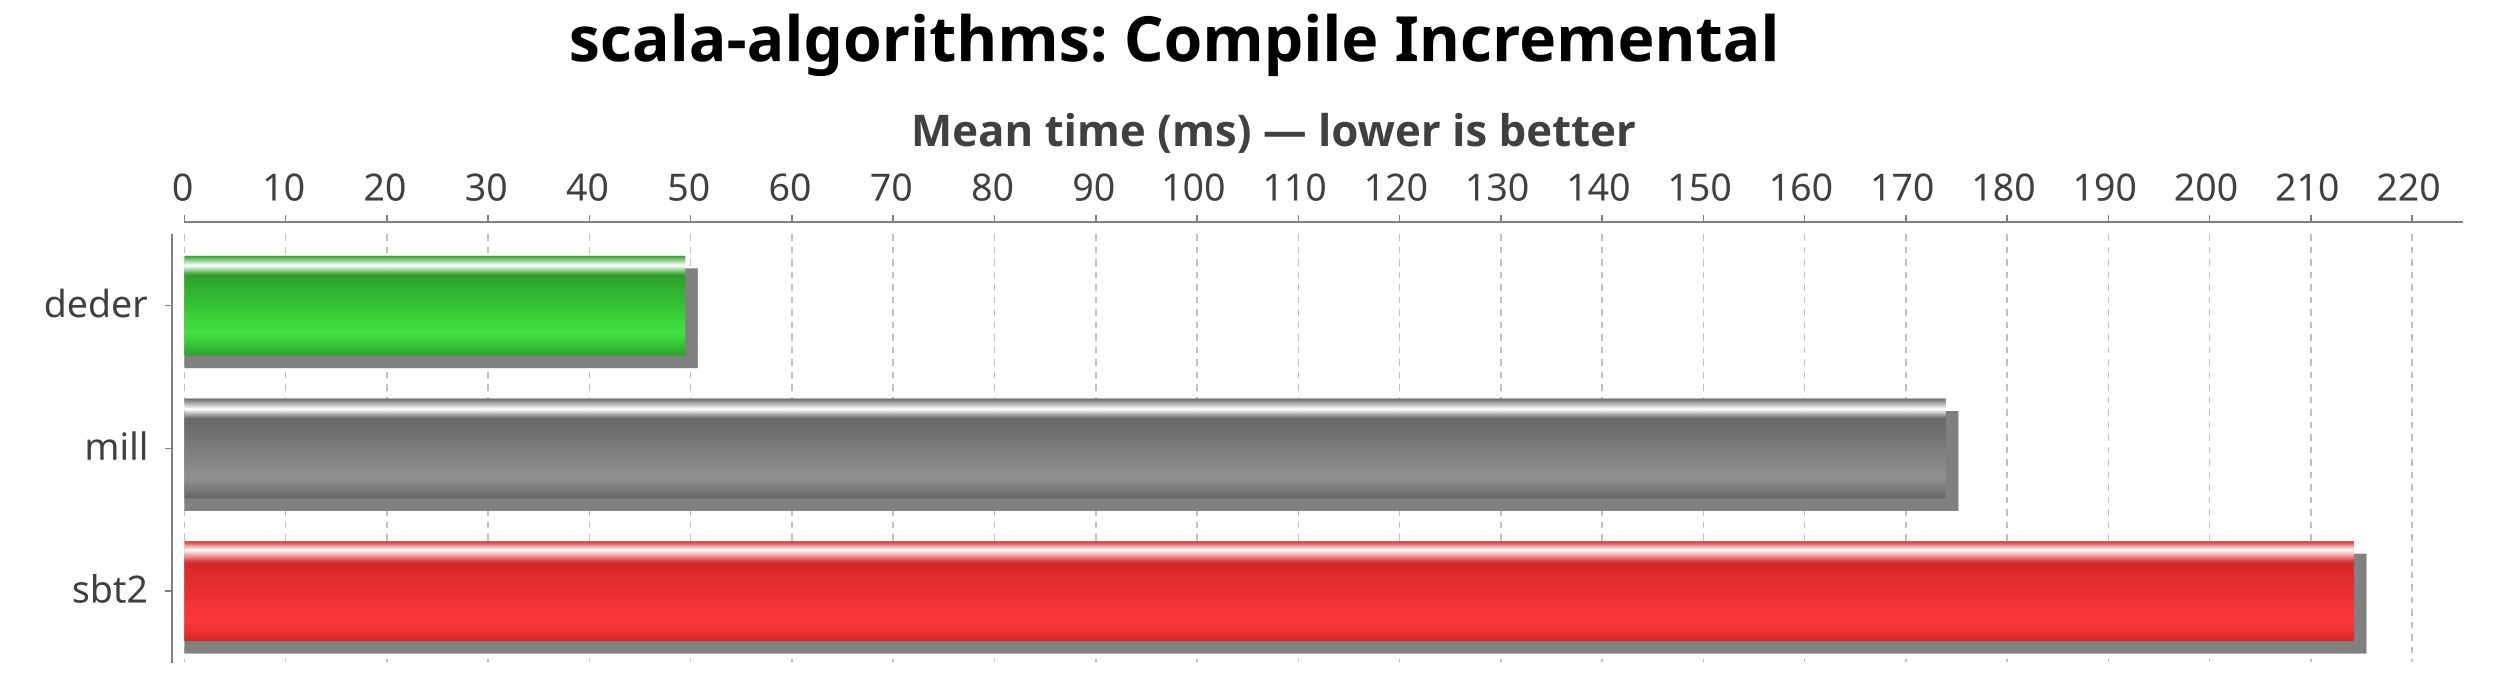
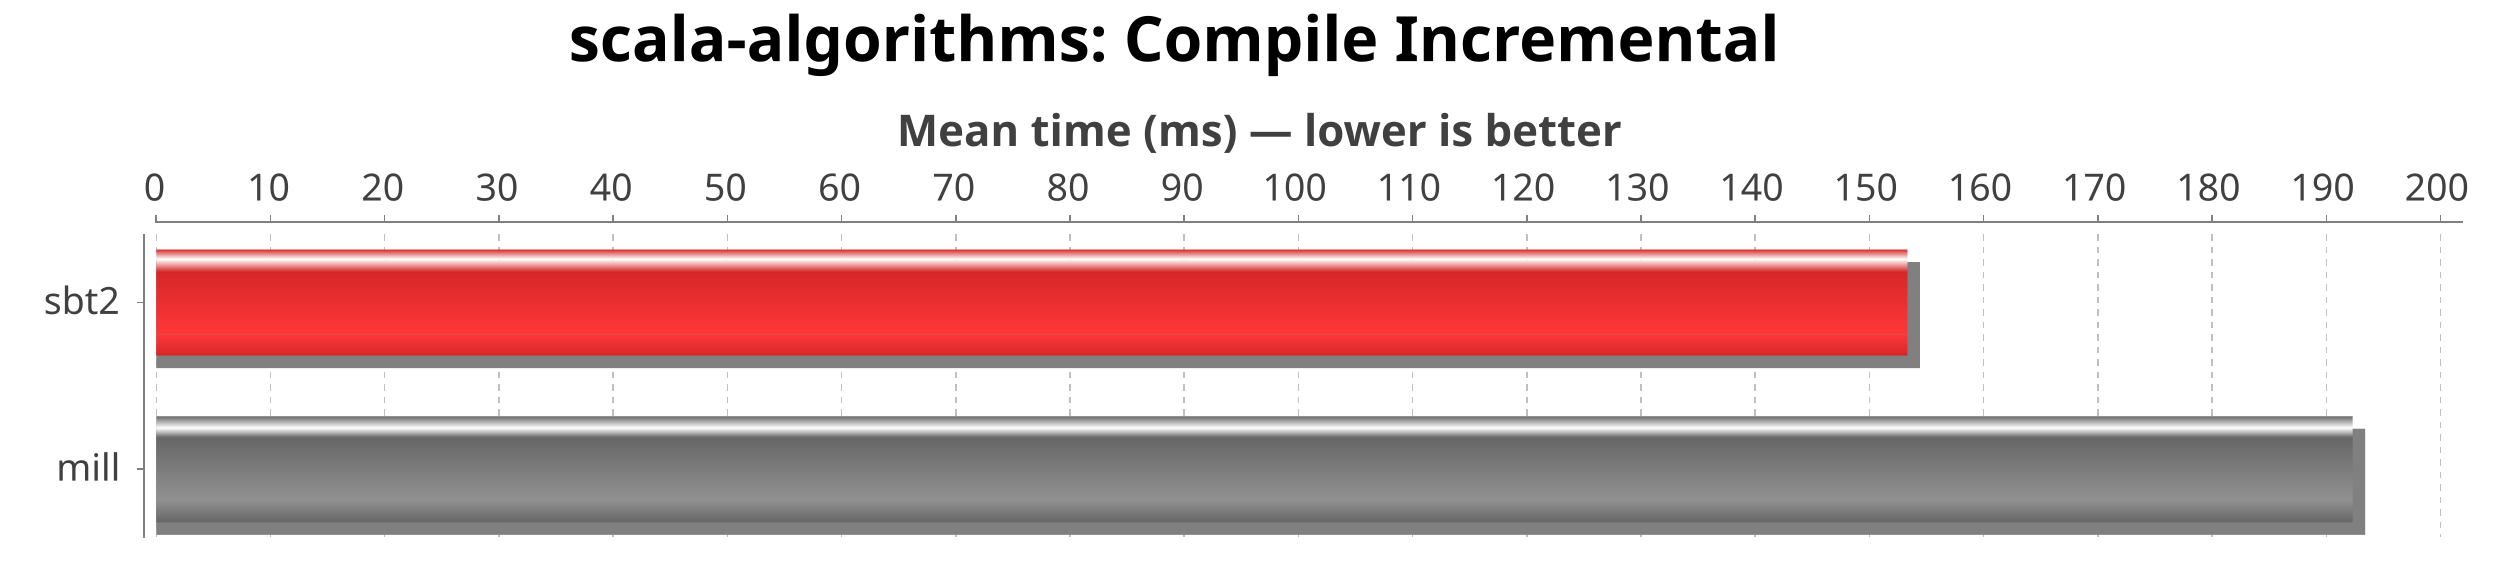
- <svg xmlns="http://www.w3.org/2000/svg" width="800" height="220" text-rendering="auto" shape-rendering="auto">
+ <svg xmlns="http://www.w3.org/2000/svg" width="800" height="180" text-rendering="auto" shape-rendering="auto">
  <defs>
-     <linearGradient id="_90924895315gp11" x1="0" y1="199" x2="0" y2="205.15" gradientUnits="userSpaceOnUse">
+     <linearGradient id="_81321837876gp7" x1="0" y1="160" x2="0" y2="167.15" gradientUnits="userSpaceOnUse">
+       <stop offset="0%" stop-color="rgb(145,145,145)" />
+       <stop offset="100%" stop-color="rgb(102,102,102)" />
+     </linearGradient>
+     <linearGradient id="_81321837876gp4" x1="0" y1="133.2" x2="0" y2="137" gradientUnits="userSpaceOnUse">
+       <stop offset="0%" stop-color="rgb(102,102,102)" />
+       <stop offset="100%" stop-color="rgb(255,255,255)" />
+     </linearGradient>
+     <linearGradient id="_81321837876gp3" x1="0" y1="107" x2="0" y2="113.8" gradientUnits="userSpaceOnUse">
      <stop offset="0%" stop-color="rgb(255,55,57)" />
      <stop offset="100%" stop-color="rgb(214,39,40)" />
    </linearGradient>
-     <linearGradient id="_90924895315gp3" x1="0" y1="107" x2="0" y2="113.82" gradientUnits="userSpaceOnUse">
-       <stop offset="0%" stop-color="rgb(62,228,62)" />
-       <stop offset="100%" stop-color="rgb(44,160,44)" />
-     </linearGradient>
-     <linearGradient id="_90924895315gp5" x1="0" y1="131" x2="0" y2="134" gradientUnits="userSpaceOnUse">
+     <linearGradient id="_81321837876gp5" x1="0" y1="137" x2="0" y2="140" gradientUnits="userSpaceOnUse">
      <stop offset="0%" stop-color="rgb(255,255,255)" />
      <stop offset="100%" stop-color="rgb(102,102,102)" />
    </linearGradient>
-     <linearGradient id="_90924895315gp7" x1="0" y1="153" x2="0" y2="159.48" gradientUnits="userSpaceOnUse">
-       <stop offset="0%" stop-color="rgb(145,145,145)" />
-       <stop offset="100%" stop-color="rgb(102,102,102)" />
+     <linearGradient id="_81321837876gp6" x1="0" y1="140" x2="0" y2="160" gradientUnits="userSpaceOnUse">
+       <stop offset="0%" stop-color="rgb(102,102,102)" />
+       <stop offset="100%" stop-color="rgb(145,145,145)" />
    </linearGradient>
-     <linearGradient id="_90924895315gp1" x1="0" y1="85" x2="0" y2="88" gradientUnits="userSpaceOnUse">
-       <stop offset="0%" stop-color="rgb(255,255,255)" />
-       <stop offset="100%" stop-color="rgb(44,160,44)" />
-     </linearGradient>
-     <linearGradient id="_90924895315gp4" x1="0" y1="127.52" x2="0" y2="131" gradientUnits="userSpaceOnUse">
-       <stop offset="0%" stop-color="rgb(102,102,102)" />
+     <linearGradient id="_81321837876gp0" x1="0" y1="79.85" x2="0" y2="83" gradientUnits="userSpaceOnUse">
+       <stop offset="0%" stop-color="rgb(214,39,40)" />
      <stop offset="100%" stop-color="rgb(255,255,255)" />
    </linearGradient>
-     <linearGradient id="_90924895315gp0" x1="0" y1="81.85" x2="0" y2="85" gradientUnits="userSpaceOnUse">
-       <stop offset="0%" stop-color="rgb(44,160,44)" />
-       <stop offset="100%" stop-color="rgb(255,255,255)" />
-     </linearGradient>
-     <linearGradient id="_90924895315gp9" x1="0" y1="176" x2="0" y2="180" gradientUnits="userSpaceOnUse">
+     <linearGradient id="_81321837876gp1" x1="0" y1="83" x2="0" y2="87" gradientUnits="userSpaceOnUse">
      <stop offset="0%" stop-color="rgb(255,255,255)" />
      <stop offset="100%" stop-color="rgb(214,39,40)" />
    </linearGradient>
-     <linearGradient id="_90924895315gp2" x1="0" y1="88" x2="0" y2="107" gradientUnits="userSpaceOnUse">
-       <stop offset="0%" stop-color="rgb(44,160,44)" />
-       <stop offset="100%" stop-color="rgb(62,228,62)" />
-     </linearGradient>
-     <linearGradient id="_90924895315gp8" x1="0" y1="173.18" x2="0" y2="176" gradientUnits="userSpaceOnUse">
-       <stop offset="0%" stop-color="rgb(214,39,40)" />
-       <stop offset="100%" stop-color="rgb(255,255,255)" />
-     </linearGradient>
-     <linearGradient id="_90924895315gp6" x1="0" y1="134" x2="0" y2="153" gradientUnits="userSpaceOnUse">
-       <stop offset="0%" stop-color="rgb(102,102,102)" />
-       <stop offset="100%" stop-color="rgb(145,145,145)" />
-     </linearGradient>
-     <linearGradient id="_90924895315gp10" x1="0" y1="180" x2="0" y2="199" gradientUnits="userSpaceOnUse">
+     <linearGradient id="_81321837876gp2" x1="0" y1="87" x2="0" y2="107" gradientUnits="userSpaceOnUse">
      <stop offset="0%" stop-color="rgb(214,39,40)" />
      <stop offset="100%" stop-color="rgb(255,55,57)" />
    </linearGradient>
-     <clipPath id="_90924895315clip-0">
-       <path d="M0,0L0,220L800,220L800,0Z" />
+     <clipPath id="_81321837876clip-0">
+       <path d="M0,0L0,180L800,180L800,0Z" />
    </clipPath>
-     <clipPath id="_90924895315clip-1">
-       <path d="M59,75L59,212L788,212L788,75Z" />
+     <clipPath id="_81321837876clip-1">
+       <path d="M50,75L50,172L788,172L788,75Z" />
    </clipPath>
  </defs>
-   <rect x="0" y="0" width="800" height="220" style="fill:rgb(255,255,255)" clip-path="url(#_90924895315clip-0)" />
+   <rect x="0" y="0" width="800" height="180" style="fill:rgb(255,255,255)" clip-path="url(#_81321837876clip-0)" />
  <g>
-     <text x="182" y="19.56" style="fill: rgb(0,0,0); fill-opacity: 1.0; font-family: sans-serif; font-size: 20px; font-weight: bold;" clip-path="url(#_90924895315clip-0)">scala-algorithms: Compile Incremental</text>
+     <text x="182" y="19.56" style="fill: rgb(0,0,0); fill-opacity: 1.0; font-family: sans-serif; font-size: 20px; font-weight: bold;" clip-path="url(#_81321837876clip-0)">scala-algorithms: Compile Incremental</text>
  </g>
-   <rect x="59" y="75" width="729" height="137" style="fill:rgb(255,255,255)" clip-path="url(#_90924895315clip-0)" />
-   <line x1="59" y1="71" x2="788" y2="71" style="stroke-width:0.5;stroke:rgb(128,128,128);stroke-opacity:1.0;stroke-linecap:square;stroke-miterlimit:10;shape-rendering:crispEdges" clip-path="url(#_90924895315clip-0)" />
+   <rect x="50" y="75" width="738" height="97" style="fill:rgb(255,255,255)" clip-path="url(#_81321837876clip-0)" />
+   <line x1="50" y1="71" x2="788" y2="71" style="stroke-width:0.5;stroke:rgb(128,128,128);stroke-opacity:1.0;stroke-linecap:square;stroke-miterlimit:10;shape-rendering:crispEdges" clip-path="url(#_81321837876clip-0)" />
  <g>
-     <text x="55" y="64.17" style="fill: rgb(64,64,64); fill-opacity: 1.0; font-family: sans-serif; font-size: 12px;" clip-path="url(#_90924895315clip-0)">0</text>
+     <text x="46" y="64.17" style="fill: rgb(64,64,64); fill-opacity: 1.0; font-family: sans-serif; font-size: 12px;" clip-path="url(#_81321837876clip-0)">0</text>
  </g>
-   <line x1="59" y1="69" x2="59" y2="71" style="stroke-width:0.5;stroke:rgb(128,128,128);stroke-opacity:1.0;stroke-linecap:square;stroke-miterlimit:10;shape-rendering:crispEdges" clip-path="url(#_90924895315clip-0)" />
+   <line x1="50" y1="69" x2="50" y2="71" style="stroke-width:0.5;stroke:rgb(128,128,128);stroke-opacity:1.0;stroke-linecap:square;stroke-miterlimit:10;shape-rendering:crispEdges" clip-path="url(#_81321837876clip-0)" />
  <g>
-     <text x="83.91" y="64.17" style="fill: rgb(64,64,64); fill-opacity: 1.0; font-family: sans-serif; font-size: 12px;" clip-path="url(#_90924895315clip-0)">10</text>
+     <text x="79.05" y="64.17" style="fill: rgb(64,64,64); fill-opacity: 1.0; font-family: sans-serif; font-size: 12px;" clip-path="url(#_81321837876clip-0)">10</text>
  </g>
-   <line x1="91.41" y1="69" x2="91.41" y2="71" style="stroke-width:0.5;stroke:rgb(128,128,128);stroke-opacity:1.0;stroke-linecap:square;stroke-miterlimit:10;shape-rendering:crispEdges" clip-path="url(#_90924895315clip-0)" />
+   <line x1="86.55" y1="69" x2="86.55" y2="71" style="stroke-width:0.5;stroke:rgb(128,128,128);stroke-opacity:1.0;stroke-linecap:square;stroke-miterlimit:10;shape-rendering:crispEdges" clip-path="url(#_81321837876clip-0)" />
  <g>
-     <text x="116.31" y="64.17" style="fill: rgb(64,64,64); fill-opacity: 1.0; font-family: sans-serif; font-size: 12px;" clip-path="url(#_90924895315clip-0)">20</text>
+     <text x="115.6" y="64.17" style="fill: rgb(64,64,64); fill-opacity: 1.0; font-family: sans-serif; font-size: 12px;" clip-path="url(#_81321837876clip-0)">20</text>
  </g>
-   <line x1="123.81" y1="69" x2="123.81" y2="71" style="stroke-width:0.5;stroke:rgb(128,128,128);stroke-opacity:1.0;stroke-linecap:square;stroke-miterlimit:10;shape-rendering:crispEdges" clip-path="url(#_90924895315clip-0)" />
+   <line x1="123.1" y1="69" x2="123.1" y2="71" style="stroke-width:0.5;stroke:rgb(128,128,128);stroke-opacity:1.0;stroke-linecap:square;stroke-miterlimit:10;shape-rendering:crispEdges" clip-path="url(#_81321837876clip-0)" />
  <g>
-     <text x="148.72" y="64.17" style="fill: rgb(64,64,64); fill-opacity: 1.0; font-family: sans-serif; font-size: 12px;" clip-path="url(#_90924895315clip-0)">30</text>
+     <text x="152.15" y="64.17" style="fill: rgb(64,64,64); fill-opacity: 1.0; font-family: sans-serif; font-size: 12px;" clip-path="url(#_81321837876clip-0)">30</text>
  </g>
-   <line x1="156.22" y1="69" x2="156.22" y2="71" style="stroke-width:0.5;stroke:rgb(128,128,128);stroke-opacity:1.0;stroke-linecap:square;stroke-miterlimit:10;shape-rendering:crispEdges" clip-path="url(#_90924895315clip-0)" />
+   <line x1="159.65" y1="69" x2="159.65" y2="71" style="stroke-width:0.5;stroke:rgb(128,128,128);stroke-opacity:1.0;stroke-linecap:square;stroke-miterlimit:10;shape-rendering:crispEdges" clip-path="url(#_81321837876clip-0)" />
  <g>
-     <text x="181.12" y="64.17" style="fill: rgb(64,64,64); fill-opacity: 1.0; font-family: sans-serif; font-size: 12px;" clip-path="url(#_90924895315clip-0)">40</text>
+     <text x="188.7" y="64.17" style="fill: rgb(64,64,64); fill-opacity: 1.0; font-family: sans-serif; font-size: 12px;" clip-path="url(#_81321837876clip-0)">40</text>
  </g>
-   <line x1="188.62" y1="69" x2="188.62" y2="71" style="stroke-width:0.5;stroke:rgb(128,128,128);stroke-opacity:1.0;stroke-linecap:square;stroke-miterlimit:10;shape-rendering:crispEdges" clip-path="url(#_90924895315clip-0)" />
+   <line x1="196.2" y1="69" x2="196.2" y2="71" style="stroke-width:0.5;stroke:rgb(128,128,128);stroke-opacity:1.0;stroke-linecap:square;stroke-miterlimit:10;shape-rendering:crispEdges" clip-path="url(#_81321837876clip-0)" />
  <g>
-     <text x="213.53" y="64.17" style="fill: rgb(64,64,64); fill-opacity: 1.0; font-family: sans-serif; font-size: 12px;" clip-path="url(#_90924895315clip-0)">50</text>
+     <text x="225.24" y="64.17" style="fill: rgb(64,64,64); fill-opacity: 1.0; font-family: sans-serif; font-size: 12px;" clip-path="url(#_81321837876clip-0)">50</text>
  </g>
-   <line x1="221.03" y1="69" x2="221.03" y2="71" style="stroke-width:0.5;stroke:rgb(128,128,128);stroke-opacity:1.0;stroke-linecap:square;stroke-miterlimit:10;shape-rendering:crispEdges" clip-path="url(#_90924895315clip-0)" />
+   <line x1="232.74" y1="69" x2="232.74" y2="71" style="stroke-width:0.5;stroke:rgb(128,128,128);stroke-opacity:1.0;stroke-linecap:square;stroke-miterlimit:10;shape-rendering:crispEdges" clip-path="url(#_81321837876clip-0)" />
  <g>
-     <text x="245.93" y="64.17" style="fill: rgb(64,64,64); fill-opacity: 1.0; font-family: sans-serif; font-size: 12px;" clip-path="url(#_90924895315clip-0)">60</text>
+     <text x="261.79" y="64.17" style="fill: rgb(64,64,64); fill-opacity: 1.0; font-family: sans-serif; font-size: 12px;" clip-path="url(#_81321837876clip-0)">60</text>
  </g>
-   <line x1="253.43" y1="69" x2="253.43" y2="71" style="stroke-width:0.5;stroke:rgb(128,128,128);stroke-opacity:1.0;stroke-linecap:square;stroke-miterlimit:10;shape-rendering:crispEdges" clip-path="url(#_90924895315clip-0)" />
+   <line x1="269.29" y1="69" x2="269.29" y2="71" style="stroke-width:0.5;stroke:rgb(128,128,128);stroke-opacity:1.0;stroke-linecap:square;stroke-miterlimit:10;shape-rendering:crispEdges" clip-path="url(#_81321837876clip-0)" />
  <g>
-     <text x="278.34" y="64.17" style="fill: rgb(64,64,64); fill-opacity: 1.0; font-family: sans-serif; font-size: 12px;" clip-path="url(#_90924895315clip-0)">70</text>
+     <text x="298.34" y="64.17" style="fill: rgb(64,64,64); fill-opacity: 1.0; font-family: sans-serif; font-size: 12px;" clip-path="url(#_81321837876clip-0)">70</text>
  </g>
-   <line x1="285.84" y1="69" x2="285.84" y2="71" style="stroke-width:0.5;stroke:rgb(128,128,128);stroke-opacity:1.0;stroke-linecap:square;stroke-miterlimit:10;shape-rendering:crispEdges" clip-path="url(#_90924895315clip-0)" />
+   <line x1="305.84" y1="69" x2="305.84" y2="71" style="stroke-width:0.5;stroke:rgb(128,128,128);stroke-opacity:1.0;stroke-linecap:square;stroke-miterlimit:10;shape-rendering:crispEdges" clip-path="url(#_81321837876clip-0)" />
  <g>
-     <text x="310.75" y="64.17" style="fill: rgb(64,64,64); fill-opacity: 1.0; font-family: sans-serif; font-size: 12px;" clip-path="url(#_90924895315clip-0)">80</text>
+     <text x="334.89" y="64.17" style="fill: rgb(64,64,64); fill-opacity: 1.0; font-family: sans-serif; font-size: 12px;" clip-path="url(#_81321837876clip-0)">80</text>
  </g>
-   <line x1="318.25" y1="69" x2="318.25" y2="71" style="stroke-width:0.5;stroke:rgb(128,128,128);stroke-opacity:1.0;stroke-linecap:square;stroke-miterlimit:10;shape-rendering:crispEdges" clip-path="url(#_90924895315clip-0)" />
+   <line x1="342.39" y1="69" x2="342.39" y2="71" style="stroke-width:0.5;stroke:rgb(128,128,128);stroke-opacity:1.0;stroke-linecap:square;stroke-miterlimit:10;shape-rendering:crispEdges" clip-path="url(#_81321837876clip-0)" />
  <g>
-     <text x="343.15" y="64.17" style="fill: rgb(64,64,64); fill-opacity: 1.0; font-family: sans-serif; font-size: 12px;" clip-path="url(#_90924895315clip-0)">90</text>
+     <text x="371.44" y="64.17" style="fill: rgb(64,64,64); fill-opacity: 1.0; font-family: sans-serif; font-size: 12px;" clip-path="url(#_81321837876clip-0)">90</text>
  </g>
-   <line x1="350.65" y1="69" x2="350.65" y2="71" style="stroke-width:0.5;stroke:rgb(128,128,128);stroke-opacity:1.0;stroke-linecap:square;stroke-miterlimit:10;shape-rendering:crispEdges" clip-path="url(#_90924895315clip-0)" />
+   <line x1="378.94" y1="69" x2="378.94" y2="71" style="stroke-width:0.5;stroke:rgb(128,128,128);stroke-opacity:1.0;stroke-linecap:square;stroke-miterlimit:10;shape-rendering:crispEdges" clip-path="url(#_81321837876clip-0)" />
  <g>
-     <text x="371.56" y="64.17" style="fill: rgb(64,64,64); fill-opacity: 1.0; font-family: sans-serif; font-size: 12px;" clip-path="url(#_90924895315clip-0)">100</text>
+     <text x="403.99" y="64.17" style="fill: rgb(64,64,64); fill-opacity: 1.0; font-family: sans-serif; font-size: 12px;" clip-path="url(#_81321837876clip-0)">100</text>
  </g>
-   <line x1="383.06" y1="69" x2="383.06" y2="71" style="stroke-width:0.5;stroke:rgb(128,128,128);stroke-opacity:1.0;stroke-linecap:square;stroke-miterlimit:10;shape-rendering:crispEdges" clip-path="url(#_90924895315clip-0)" />
+   <line x1="415.49" y1="69" x2="415.49" y2="71" style="stroke-width:0.5;stroke:rgb(128,128,128);stroke-opacity:1.0;stroke-linecap:square;stroke-miterlimit:10;shape-rendering:crispEdges" clip-path="url(#_81321837876clip-0)" />
  <g>
-     <text x="403.96" y="64.17" style="fill: rgb(64,64,64); fill-opacity: 1.0; font-family: sans-serif; font-size: 12px;" clip-path="url(#_90924895315clip-0)">110</text>
+     <text x="440.54" y="64.17" style="fill: rgb(64,64,64); fill-opacity: 1.0; font-family: sans-serif; font-size: 12px;" clip-path="url(#_81321837876clip-0)">110</text>
  </g>
-   <line x1="415.46" y1="69" x2="415.46" y2="71" style="stroke-width:0.5;stroke:rgb(128,128,128);stroke-opacity:1.0;stroke-linecap:square;stroke-miterlimit:10;shape-rendering:crispEdges" clip-path="url(#_90924895315clip-0)" />
+   <line x1="452.04" y1="69" x2="452.04" y2="71" style="stroke-width:0.5;stroke:rgb(128,128,128);stroke-opacity:1.0;stroke-linecap:square;stroke-miterlimit:10;shape-rendering:crispEdges" clip-path="url(#_81321837876clip-0)" />
  <g>
-     <text x="436.37" y="64.17" style="fill: rgb(64,64,64); fill-opacity: 1.0; font-family: sans-serif; font-size: 12px;" clip-path="url(#_90924895315clip-0)">120</text>
+     <text x="477.09" y="64.17" style="fill: rgb(64,64,64); fill-opacity: 1.0; font-family: sans-serif; font-size: 12px;" clip-path="url(#_81321837876clip-0)">120</text>
  </g>
-   <line x1="447.87" y1="69" x2="447.87" y2="71" style="stroke-width:0.5;stroke:rgb(128,128,128);stroke-opacity:1.0;stroke-linecap:square;stroke-miterlimit:10;shape-rendering:crispEdges" clip-path="url(#_90924895315clip-0)" />
+   <line x1="488.59" y1="69" x2="488.59" y2="71" style="stroke-width:0.5;stroke:rgb(128,128,128);stroke-opacity:1.0;stroke-linecap:square;stroke-miterlimit:10;shape-rendering:crispEdges" clip-path="url(#_81321837876clip-0)" />
  <g>
-     <text x="468.77" y="64.17" style="fill: rgb(64,64,64); fill-opacity: 1.0; font-family: sans-serif; font-size: 12px;" clip-path="url(#_90924895315clip-0)">130</text>
+     <text x="513.64" y="64.17" style="fill: rgb(64,64,64); fill-opacity: 1.0; font-family: sans-serif; font-size: 12px;" clip-path="url(#_81321837876clip-0)">130</text>
  </g>
-   <line x1="480.27" y1="69" x2="480.27" y2="71" style="stroke-width:0.5;stroke:rgb(128,128,128);stroke-opacity:1.0;stroke-linecap:square;stroke-miterlimit:10;shape-rendering:crispEdges" clip-path="url(#_90924895315clip-0)" />
+   <line x1="525.14" y1="69" x2="525.14" y2="71" style="stroke-width:0.5;stroke:rgb(128,128,128);stroke-opacity:1.0;stroke-linecap:square;stroke-miterlimit:10;shape-rendering:crispEdges" clip-path="url(#_81321837876clip-0)" />
  <g>
-     <text x="501.18" y="64.17" style="fill: rgb(64,64,64); fill-opacity: 1.0; font-family: sans-serif; font-size: 12px;" clip-path="url(#_90924895315clip-0)">140</text>
+     <text x="550.18" y="64.17" style="fill: rgb(64,64,64); fill-opacity: 1.0; font-family: sans-serif; font-size: 12px;" clip-path="url(#_81321837876clip-0)">140</text>
  </g>
-   <line x1="512.68" y1="69" x2="512.68" y2="71" style="stroke-width:0.5;stroke:rgb(128,128,128);stroke-opacity:1.0;stroke-linecap:square;stroke-miterlimit:10;shape-rendering:crispEdges" clip-path="url(#_90924895315clip-0)" />
+   <line x1="561.68" y1="69" x2="561.68" y2="71" style="stroke-width:0.5;stroke:rgb(128,128,128);stroke-opacity:1.0;stroke-linecap:square;stroke-miterlimit:10;shape-rendering:crispEdges" clip-path="url(#_81321837876clip-0)" />
  <g>
-     <text x="533.58" y="64.17" style="fill: rgb(64,64,64); fill-opacity: 1.0; font-family: sans-serif; font-size: 12px;" clip-path="url(#_90924895315clip-0)">150</text>
+     <text x="586.73" y="64.17" style="fill: rgb(64,64,64); fill-opacity: 1.0; font-family: sans-serif; font-size: 12px;" clip-path="url(#_81321837876clip-0)">150</text>
  </g>
-   <line x1="545.08" y1="69" x2="545.08" y2="71" style="stroke-width:0.5;stroke:rgb(128,128,128);stroke-opacity:1.0;stroke-linecap:square;stroke-miterlimit:10;shape-rendering:crispEdges" clip-path="url(#_90924895315clip-0)" />
+   <line x1="598.23" y1="69" x2="598.23" y2="71" style="stroke-width:0.5;stroke:rgb(128,128,128);stroke-opacity:1.0;stroke-linecap:square;stroke-miterlimit:10;shape-rendering:crispEdges" clip-path="url(#_81321837876clip-0)" />
  <g>
-     <text x="565.99" y="64.17" style="fill: rgb(64,64,64); fill-opacity: 1.0; font-family: sans-serif; font-size: 12px;" clip-path="url(#_90924895315clip-0)">160</text>
+     <text x="623.28" y="64.17" style="fill: rgb(64,64,64); fill-opacity: 1.0; font-family: sans-serif; font-size: 12px;" clip-path="url(#_81321837876clip-0)">160</text>
  </g>
-   <line x1="577.49" y1="69" x2="577.49" y2="71" style="stroke-width:0.5;stroke:rgb(128,128,128);stroke-opacity:1.0;stroke-linecap:square;stroke-miterlimit:10;shape-rendering:crispEdges" clip-path="url(#_90924895315clip-0)" />
+   <line x1="634.78" y1="69" x2="634.78" y2="71" style="stroke-width:0.5;stroke:rgb(128,128,128);stroke-opacity:1.0;stroke-linecap:square;stroke-miterlimit:10;shape-rendering:crispEdges" clip-path="url(#_81321837876clip-0)" />
  <g>
-     <text x="598.4" y="64.17" style="fill: rgb(64,64,64); fill-opacity: 1.0; font-family: sans-serif; font-size: 12px;" clip-path="url(#_90924895315clip-0)">170</text>
+     <text x="659.83" y="64.17" style="fill: rgb(64,64,64); fill-opacity: 1.0; font-family: sans-serif; font-size: 12px;" clip-path="url(#_81321837876clip-0)">170</text>
  </g>
-   <line x1="609.9" y1="69" x2="609.9" y2="71" style="stroke-width:0.5;stroke:rgb(128,128,128);stroke-opacity:1.0;stroke-linecap:square;stroke-miterlimit:10;shape-rendering:crispEdges" clip-path="url(#_90924895315clip-0)" />
+   <line x1="671.33" y1="69" x2="671.33" y2="71" style="stroke-width:0.5;stroke:rgb(128,128,128);stroke-opacity:1.0;stroke-linecap:square;stroke-miterlimit:10;shape-rendering:crispEdges" clip-path="url(#_81321837876clip-0)" />
  <g>
-     <text x="630.8" y="64.17" style="fill: rgb(64,64,64); fill-opacity: 1.0; font-family: sans-serif; font-size: 12px;" clip-path="url(#_90924895315clip-0)">180</text>
+     <text x="696.38" y="64.17" style="fill: rgb(64,64,64); fill-opacity: 1.0; font-family: sans-serif; font-size: 12px;" clip-path="url(#_81321837876clip-0)">180</text>
  </g>
-   <line x1="642.3" y1="69" x2="642.3" y2="71" style="stroke-width:0.5;stroke:rgb(128,128,128);stroke-opacity:1.0;stroke-linecap:square;stroke-miterlimit:10;shape-rendering:crispEdges" clip-path="url(#_90924895315clip-0)" />
+   <line x1="707.88" y1="69" x2="707.88" y2="71" style="stroke-width:0.5;stroke:rgb(128,128,128);stroke-opacity:1.0;stroke-linecap:square;stroke-miterlimit:10;shape-rendering:crispEdges" clip-path="url(#_81321837876clip-0)" />
  <g>
-     <text x="663.21" y="64.17" style="fill: rgb(64,64,64); fill-opacity: 1.0; font-family: sans-serif; font-size: 12px;" clip-path="url(#_90924895315clip-0)">190</text>
+     <text x="732.93" y="64.17" style="fill: rgb(64,64,64); fill-opacity: 1.0; font-family: sans-serif; font-size: 12px;" clip-path="url(#_81321837876clip-0)">190</text>
  </g>
-   <line x1="674.71" y1="69" x2="674.71" y2="71" style="stroke-width:0.5;stroke:rgb(128,128,128);stroke-opacity:1.0;stroke-linecap:square;stroke-miterlimit:10;shape-rendering:crispEdges" clip-path="url(#_90924895315clip-0)" />
+   <line x1="744.43" y1="69" x2="744.43" y2="71" style="stroke-width:0.5;stroke:rgb(128,128,128);stroke-opacity:1.0;stroke-linecap:square;stroke-miterlimit:10;shape-rendering:crispEdges" clip-path="url(#_81321837876clip-0)" />
  <g>
-     <text x="695.61" y="64.17" style="fill: rgb(64,64,64); fill-opacity: 1.0; font-family: sans-serif; font-size: 12px;" clip-path="url(#_90924895315clip-0)">200</text>
+     <text x="769.48" y="64.17" style="fill: rgb(64,64,64); fill-opacity: 1.0; font-family: sans-serif; font-size: 12px;" clip-path="url(#_81321837876clip-0)">200</text>
  </g>
-   <line x1="707.11" y1="69" x2="707.11" y2="71" style="stroke-width:0.5;stroke:rgb(128,128,128);stroke-opacity:1.0;stroke-linecap:square;stroke-miterlimit:10;shape-rendering:crispEdges" clip-path="url(#_90924895315clip-0)" />
+   <line x1="780.98" y1="69" x2="780.98" y2="71" style="stroke-width:0.5;stroke:rgb(128,128,128);stroke-opacity:1.0;stroke-linecap:square;stroke-miterlimit:10;shape-rendering:crispEdges" clip-path="url(#_81321837876clip-0)" />
  <g>
-     <text x="728.02" y="64.17" style="fill: rgb(64,64,64); fill-opacity: 1.0; font-family: sans-serif; font-size: 12px;" clip-path="url(#_90924895315clip-0)">210</text>
+     <text x="287" y="46.73" style="fill: rgb(64,64,64); fill-opacity: 1.0; font-family: sans-serif; font-size: 14px; font-weight: bold;" clip-path="url(#_81321837876clip-0)">Mean time (ms) — lower is better</text>
  </g>
-   <line x1="739.52" y1="69" x2="739.52" y2="71" style="stroke-width:0.5;stroke:rgb(128,128,128);stroke-opacity:1.0;stroke-linecap:square;stroke-miterlimit:10;shape-rendering:crispEdges" clip-path="url(#_90924895315clip-0)" />
+   <line x1="46" y1="75" x2="46" y2="172" style="stroke-width:0.5;stroke:rgb(128,128,128);stroke-opacity:1.0;stroke-linecap:square;stroke-miterlimit:10;shape-rendering:crispEdges" clip-path="url(#_81321837876clip-0)" />
+   <line x1="46" y1="96.82" x2="46" y2="96.82" style="stroke-width:0.5;stroke:rgb(128,128,128);stroke-opacity:1.0;stroke-linecap:square;stroke-miterlimit:10;shape-rendering:crispEdges" clip-path="url(#_81321837876clip-0)" />
+   <line x1="46" y1="96.82" x2="44" y2="96.82" style="stroke-width:0.5;stroke:rgb(128,128,128);stroke-opacity:1.0;stroke-linecap:square;stroke-miterlimit:10;shape-rendering:crispEdges" clip-path="url(#_81321837876clip-0)" />
+   <line x1="46" y1="150.17" x2="46" y2="150.17" style="stroke-width:0.5;stroke:rgb(128,128,128);stroke-opacity:1.0;stroke-linecap:square;stroke-miterlimit:10;shape-rendering:crispEdges" clip-path="url(#_81321837876clip-0)" />
+   <line x1="46" y1="150.17" x2="44" y2="150.17" style="stroke-width:0.5;stroke:rgb(128,128,128);stroke-opacity:1.0;stroke-linecap:square;stroke-miterlimit:10;shape-rendering:crispEdges" clip-path="url(#_81321837876clip-0)" />
  <g>
-     <text x="760.42" y="64.17" style="fill: rgb(64,64,64); fill-opacity: 1.0; font-family: sans-serif; font-size: 12px;" clip-path="url(#_90924895315clip-0)">220</text>
-   </g>
-   <line x1="771.92" y1="69" x2="771.92" y2="71" style="stroke-width:0.5;stroke:rgb(128,128,128);stroke-opacity:1.0;stroke-linecap:square;stroke-miterlimit:10;shape-rendering:crispEdges" clip-path="url(#_90924895315clip-0)" />
-   <g>
-     <text x="291.5" y="46.73" style="fill: rgb(64,64,64); fill-opacity: 1.0; font-family: sans-serif; font-size: 14px; font-weight: bold;" clip-path="url(#_90924895315clip-0)">Mean time (ms) — lower is better</text>
-   </g>
-   <line x1="55" y1="75" x2="55" y2="212" style="stroke-width:0.5;stroke:rgb(128,128,128);stroke-opacity:1.0;stroke-linecap:square;stroke-miterlimit:10;shape-rendering:crispEdges" clip-path="url(#_90924895315clip-0)" />
-   <line x1="55" y1="97.83" x2="55" y2="97.83" style="stroke-width:0.5;stroke:rgb(128,128,128);stroke-opacity:1.0;stroke-linecap:square;stroke-miterlimit:10;shape-rendering:crispEdges" clip-path="url(#_90924895315clip-0)" />
-   <line x1="55" y1="97.83" x2="53" y2="97.83" style="stroke-width:0.5;stroke:rgb(128,128,128);stroke-opacity:1.0;stroke-linecap:square;stroke-miterlimit:10;shape-rendering:crispEdges" clip-path="url(#_90924895315clip-0)" />
-   <line x1="55" y1="143.5" x2="55" y2="143.5" style="stroke-width:0.5;stroke:rgb(128,128,128);stroke-opacity:1.0;stroke-linecap:square;stroke-miterlimit:10;shape-rendering:crispEdges" clip-path="url(#_90924895315clip-0)" />
-   <line x1="55" y1="143.5" x2="53" y2="143.5" style="stroke-width:0.5;stroke:rgb(128,128,128);stroke-opacity:1.0;stroke-linecap:square;stroke-miterlimit:10;shape-rendering:crispEdges" clip-path="url(#_90924895315clip-0)" />
-   <line x1="55" y1="189.17" x2="55" y2="189.17" style="stroke-width:0.5;stroke:rgb(128,128,128);stroke-opacity:1.0;stroke-linecap:square;stroke-miterlimit:10;shape-rendering:crispEdges" clip-path="url(#_90924895315clip-0)" />
-   <line x1="55" y1="189.17" x2="53" y2="189.17" style="stroke-width:0.5;stroke:rgb(128,128,128);stroke-opacity:1.0;stroke-linecap:square;stroke-miterlimit:10;shape-rendering:crispEdges" clip-path="url(#_90924895315clip-0)" />
-   <g>
-     <text x="14" y="101.47" style="fill: rgb(64,64,64); fill-opacity: 1.0; font-family: sans-serif; font-size: 12px;" clip-path="url(#_90924895315clip-0)">deder</text>
+     <text x="14" y="100.46" style="fill: rgb(64,64,64); fill-opacity: 1.0; font-family: sans-serif; font-size: 12px;" clip-path="url(#_81321837876clip-0)">sbt2</text>
  </g>
  <g>
-     <text x="27" y="147.14" style="fill: rgb(64,64,64); fill-opacity: 1.0; font-family: sans-serif; font-size: 12px;" clip-path="url(#_90924895315clip-0)">mill</text>
+     <text x="18" y="153.81" style="fill: rgb(64,64,64); fill-opacity: 1.0; font-family: sans-serif; font-size: 12px;" clip-path="url(#_81321837876clip-0)">mill</text>
  </g>
-   <g>
-     <text x="23" y="192.81" style="fill: rgb(64,64,64); fill-opacity: 1.0; font-family: sans-serif; font-size: 12px;" clip-path="url(#_90924895315clip-0)">sbt2</text>
-   </g>
-   <line x1="59" y1="75" x2="59" y2="212" style="stroke-width:0.5;stroke:rgb(192,192,192);stroke-opacity:1.0;stroke-linejoin:bevel;stroke-miterlimit:0;stroke-dasharray:2.0,2.0;shape-rendering:crispEdges" clip-path="url(#_90924895315clip-1)" />
-   <line x1="91.41" y1="75" x2="91.41" y2="212" style="stroke-width:0.5;stroke:rgb(192,192,192);stroke-opacity:1.0;stroke-linejoin:bevel;stroke-miterlimit:0;stroke-dasharray:2.0,2.0;shape-rendering:crispEdges" clip-path="url(#_90924895315clip-1)" />
-   <line x1="123.81" y1="75" x2="123.81" y2="212" style="stroke-width:0.5;stroke:rgb(192,192,192);stroke-opacity:1.0;stroke-linejoin:bevel;stroke-miterlimit:0;stroke-dasharray:2.0,2.0;shape-rendering:crispEdges" clip-path="url(#_90924895315clip-1)" />
-   <line x1="156.22" y1="75" x2="156.22" y2="212" style="stroke-width:0.5;stroke:rgb(192,192,192);stroke-opacity:1.0;stroke-linejoin:bevel;stroke-miterlimit:0;stroke-dasharray:2.0,2.0;shape-rendering:crispEdges" clip-path="url(#_90924895315clip-1)" />
-   <line x1="188.62" y1="75" x2="188.62" y2="212" style="stroke-width:0.5;stroke:rgb(192,192,192);stroke-opacity:1.0;stroke-linejoin:bevel;stroke-miterlimit:0;stroke-dasharray:2.0,2.0;shape-rendering:crispEdges" clip-path="url(#_90924895315clip-1)" />
-   <line x1="221.03" y1="75" x2="221.03" y2="212" style="stroke-width:0.5;stroke:rgb(192,192,192);stroke-opacity:1.0;stroke-linejoin:bevel;stroke-miterlimit:0;stroke-dasharray:2.0,2.0;shape-rendering:crispEdges" clip-path="url(#_90924895315clip-1)" />
-   <line x1="253.43" y1="75" x2="253.43" y2="212" style="stroke-width:0.5;stroke:rgb(192,192,192);stroke-opacity:1.0;stroke-linejoin:bevel;stroke-miterlimit:0;stroke-dasharray:2.0,2.0;shape-rendering:crispEdges" clip-path="url(#_90924895315clip-1)" />
-   <line x1="285.84" y1="75" x2="285.84" y2="212" style="stroke-width:0.5;stroke:rgb(192,192,192);stroke-opacity:1.0;stroke-linejoin:bevel;stroke-miterlimit:0;stroke-dasharray:2.0,2.0;shape-rendering:crispEdges" clip-path="url(#_90924895315clip-1)" />
-   <line x1="318.25" y1="75" x2="318.25" y2="212" style="stroke-width:0.5;stroke:rgb(192,192,192);stroke-opacity:1.0;stroke-linejoin:bevel;stroke-miterlimit:0;stroke-dasharray:2.0,2.0;shape-rendering:crispEdges" clip-path="url(#_90924895315clip-1)" />
-   <line x1="350.65" y1="75" x2="350.65" y2="212" style="stroke-width:0.5;stroke:rgb(192,192,192);stroke-opacity:1.0;stroke-linejoin:bevel;stroke-miterlimit:0;stroke-dasharray:2.0,2.0;shape-rendering:crispEdges" clip-path="url(#_90924895315clip-1)" />
-   <line x1="383.06" y1="75" x2="383.06" y2="212" style="stroke-width:0.5;stroke:rgb(192,192,192);stroke-opacity:1.0;stroke-linejoin:bevel;stroke-miterlimit:0;stroke-dasharray:2.0,2.0;shape-rendering:crispEdges" clip-path="url(#_90924895315clip-1)" />
-   <line x1="415.46" y1="75" x2="415.46" y2="212" style="stroke-width:0.5;stroke:rgb(192,192,192);stroke-opacity:1.0;stroke-linejoin:bevel;stroke-miterlimit:0;stroke-dasharray:2.0,2.0;shape-rendering:crispEdges" clip-path="url(#_90924895315clip-1)" />
-   <line x1="447.87" y1="75" x2="447.87" y2="212" style="stroke-width:0.5;stroke:rgb(192,192,192);stroke-opacity:1.0;stroke-linejoin:bevel;stroke-miterlimit:0;stroke-dasharray:2.0,2.0;shape-rendering:crispEdges" clip-path="url(#_90924895315clip-1)" />
-   <line x1="480.27" y1="75" x2="480.27" y2="212" style="stroke-width:0.5;stroke:rgb(192,192,192);stroke-opacity:1.0;stroke-linejoin:bevel;stroke-miterlimit:0;stroke-dasharray:2.0,2.0;shape-rendering:crispEdges" clip-path="url(#_90924895315clip-1)" />
-   <line x1="512.68" y1="75" x2="512.68" y2="212" style="stroke-width:0.5;stroke:rgb(192,192,192);stroke-opacity:1.0;stroke-linejoin:bevel;stroke-miterlimit:0;stroke-dasharray:2.0,2.0;shape-rendering:crispEdges" clip-path="url(#_90924895315clip-1)" />
-   <line x1="545.08" y1="75" x2="545.08" y2="212" style="stroke-width:0.5;stroke:rgb(192,192,192);stroke-opacity:1.0;stroke-linejoin:bevel;stroke-miterlimit:0;stroke-dasharray:2.0,2.0;shape-rendering:crispEdges" clip-path="url(#_90924895315clip-1)" />
-   <line x1="577.49" y1="75" x2="577.49" y2="212" style="stroke-width:0.5;stroke:rgb(192,192,192);stroke-opacity:1.0;stroke-linejoin:bevel;stroke-miterlimit:0;stroke-dasharray:2.0,2.0;shape-rendering:crispEdges" clip-path="url(#_90924895315clip-1)" />
-   <line x1="609.9" y1="75" x2="609.9" y2="212" style="stroke-width:0.5;stroke:rgb(192,192,192);stroke-opacity:1.0;stroke-linejoin:bevel;stroke-miterlimit:0;stroke-dasharray:2.0,2.0;shape-rendering:crispEdges" clip-path="url(#_90924895315clip-1)" />
-   <line x1="642.3" y1="75" x2="642.3" y2="212" style="stroke-width:0.5;stroke:rgb(192,192,192);stroke-opacity:1.0;stroke-linejoin:bevel;stroke-miterlimit:0;stroke-dasharray:2.0,2.0;shape-rendering:crispEdges" clip-path="url(#_90924895315clip-1)" />
-   <line x1="674.71" y1="75" x2="674.71" y2="212" style="stroke-width:0.5;stroke:rgb(192,192,192);stroke-opacity:1.0;stroke-linejoin:bevel;stroke-miterlimit:0;stroke-dasharray:2.0,2.0;shape-rendering:crispEdges" clip-path="url(#_90924895315clip-1)" />
-   <line x1="707.11" y1="75" x2="707.11" y2="212" style="stroke-width:0.5;stroke:rgb(192,192,192);stroke-opacity:1.0;stroke-linejoin:bevel;stroke-miterlimit:0;stroke-dasharray:2.0,2.0;shape-rendering:crispEdges" clip-path="url(#_90924895315clip-1)" />
-   <line x1="739.52" y1="75" x2="739.52" y2="212" style="stroke-width:0.5;stroke:rgb(192,192,192);stroke-opacity:1.0;stroke-linejoin:bevel;stroke-miterlimit:0;stroke-dasharray:2.0,2.0;shape-rendering:crispEdges" clip-path="url(#_90924895315clip-1)" />
-   <line x1="771.92" y1="75" x2="771.92" y2="212" style="stroke-width:0.5;stroke:rgb(192,192,192);stroke-opacity:1.0;stroke-linejoin:bevel;stroke-miterlimit:0;stroke-dasharray:2.0,2.0;shape-rendering:crispEdges" clip-path="url(#_90924895315clip-1)" />
-   <rect x="59" y="85.85" width="164.3" height="31.97" style="fill:rgb(128,128,128)" clip-path="url(#_90924895315clip-1)" />
-   <rect x="59" y="81.85" width="160.3" height="3.15" style="fill:url(#_90924895315gp0)" clip-path="url(#_90924895315clip-1)" />
-   <rect x="59" y="85" width="160.3" height="3" style="fill:url(#_90924895315gp1)" clip-path="url(#_90924895315clip-1)" />
-   <rect x="59" y="88" width="160.3" height="19" style="fill:url(#_90924895315gp2)" clip-path="url(#_90924895315clip-1)" />
-   <rect x="59" y="107" width="160.3" height="6.82" style="fill:url(#_90924895315gp3)" clip-path="url(#_90924895315clip-1)" />
-   <rect x="59" y="131.52" width="567.71" height="31.97" style="fill:rgb(128,128,128)" clip-path="url(#_90924895315clip-1)" />
-   <rect x="59" y="127.52" width="563.71" height="3.48" style="fill:url(#_90924895315gp4)" clip-path="url(#_90924895315clip-1)" />
-   <rect x="59" y="131" width="563.71" height="3" style="fill:url(#_90924895315gp5)" clip-path="url(#_90924895315clip-1)" />
-   <rect x="59" y="134" width="563.71" height="19" style="fill:url(#_90924895315gp6)" clip-path="url(#_90924895315clip-1)" />
-   <rect x="59" y="153" width="563.71" height="6.48" style="fill:url(#_90924895315gp7)" clip-path="url(#_90924895315clip-1)" />
-   <rect x="59" y="177.18" width="698.29" height="31.97" style="fill:rgb(128,128,128)" clip-path="url(#_90924895315clip-1)" />
-   <rect x="59" y="173.18" width="694.29" height="2.82" style="fill:url(#_90924895315gp8)" clip-path="url(#_90924895315clip-1)" />
-   <rect x="59" y="176" width="694.29" height="4" style="fill:url(#_90924895315gp9)" clip-path="url(#_90924895315clip-1)" />
-   <rect x="59" y="180" width="694.29" height="19" style="fill:url(#_90924895315gp10)" clip-path="url(#_90924895315clip-1)" />
-   <rect x="59" y="199" width="694.29" height="6.15" style="fill:url(#_90924895315gp11)" clip-path="url(#_90924895315clip-1)" />
+   <line x1="50" y1="75" x2="50" y2="172" style="stroke-width:0.5;stroke:rgb(192,192,192);stroke-opacity:1.0;stroke-linejoin:bevel;stroke-miterlimit:0;stroke-dasharray:2.0,2.0;shape-rendering:crispEdges" clip-path="url(#_81321837876clip-1)" />
+   <line x1="86.55" y1="75" x2="86.55" y2="172" style="stroke-width:0.5;stroke:rgb(192,192,192);stroke-opacity:1.0;stroke-linejoin:bevel;stroke-miterlimit:0;stroke-dasharray:2.0,2.0;shape-rendering:crispEdges" clip-path="url(#_81321837876clip-1)" />
+   <line x1="123.1" y1="75" x2="123.1" y2="172" style="stroke-width:0.5;stroke:rgb(192,192,192);stroke-opacity:1.0;stroke-linejoin:bevel;stroke-miterlimit:0;stroke-dasharray:2.0,2.0;shape-rendering:crispEdges" clip-path="url(#_81321837876clip-1)" />
+   <line x1="159.65" y1="75" x2="159.65" y2="172" style="stroke-width:0.5;stroke:rgb(192,192,192);stroke-opacity:1.0;stroke-linejoin:bevel;stroke-miterlimit:0;stroke-dasharray:2.0,2.0;shape-rendering:crispEdges" clip-path="url(#_81321837876clip-1)" />
+   <line x1="196.2" y1="75" x2="196.2" y2="172" style="stroke-width:0.5;stroke:rgb(192,192,192);stroke-opacity:1.0;stroke-linejoin:bevel;stroke-miterlimit:0;stroke-dasharray:2.0,2.0;shape-rendering:crispEdges" clip-path="url(#_81321837876clip-1)" />
+   <line x1="232.74" y1="75" x2="232.74" y2="172" style="stroke-width:0.5;stroke:rgb(192,192,192);stroke-opacity:1.0;stroke-linejoin:bevel;stroke-miterlimit:0;stroke-dasharray:2.0,2.0;shape-rendering:crispEdges" clip-path="url(#_81321837876clip-1)" />
+   <line x1="269.29" y1="75" x2="269.29" y2="172" style="stroke-width:0.5;stroke:rgb(192,192,192);stroke-opacity:1.0;stroke-linejoin:bevel;stroke-miterlimit:0;stroke-dasharray:2.0,2.0;shape-rendering:crispEdges" clip-path="url(#_81321837876clip-1)" />
+   <line x1="305.84" y1="75" x2="305.84" y2="172" style="stroke-width:0.5;stroke:rgb(192,192,192);stroke-opacity:1.0;stroke-linejoin:bevel;stroke-miterlimit:0;stroke-dasharray:2.0,2.0;shape-rendering:crispEdges" clip-path="url(#_81321837876clip-1)" />
+   <line x1="342.39" y1="75" x2="342.39" y2="172" style="stroke-width:0.5;stroke:rgb(192,192,192);stroke-opacity:1.0;stroke-linejoin:bevel;stroke-miterlimit:0;stroke-dasharray:2.0,2.0;shape-rendering:crispEdges" clip-path="url(#_81321837876clip-1)" />
+   <line x1="378.94" y1="75" x2="378.94" y2="172" style="stroke-width:0.5;stroke:rgb(192,192,192);stroke-opacity:1.0;stroke-linejoin:bevel;stroke-miterlimit:0;stroke-dasharray:2.0,2.0;shape-rendering:crispEdges" clip-path="url(#_81321837876clip-1)" />
+   <line x1="415.49" y1="75" x2="415.49" y2="172" style="stroke-width:0.5;stroke:rgb(192,192,192);stroke-opacity:1.0;stroke-linejoin:bevel;stroke-miterlimit:0;stroke-dasharray:2.0,2.0;shape-rendering:crispEdges" clip-path="url(#_81321837876clip-1)" />
+   <line x1="452.04" y1="75" x2="452.04" y2="172" style="stroke-width:0.5;stroke:rgb(192,192,192);stroke-opacity:1.0;stroke-linejoin:bevel;stroke-miterlimit:0;stroke-dasharray:2.0,2.0;shape-rendering:crispEdges" clip-path="url(#_81321837876clip-1)" />
+   <line x1="488.59" y1="75" x2="488.59" y2="172" style="stroke-width:0.5;stroke:rgb(192,192,192);stroke-opacity:1.0;stroke-linejoin:bevel;stroke-miterlimit:0;stroke-dasharray:2.0,2.0;shape-rendering:crispEdges" clip-path="url(#_81321837876clip-1)" />
+   <line x1="525.14" y1="75" x2="525.14" y2="172" style="stroke-width:0.5;stroke:rgb(192,192,192);stroke-opacity:1.0;stroke-linejoin:bevel;stroke-miterlimit:0;stroke-dasharray:2.0,2.0;shape-rendering:crispEdges" clip-path="url(#_81321837876clip-1)" />
+   <line x1="561.68" y1="75" x2="561.68" y2="172" style="stroke-width:0.5;stroke:rgb(192,192,192);stroke-opacity:1.0;stroke-linejoin:bevel;stroke-miterlimit:0;stroke-dasharray:2.0,2.0;shape-rendering:crispEdges" clip-path="url(#_81321837876clip-1)" />
+   <line x1="598.23" y1="75" x2="598.23" y2="172" style="stroke-width:0.5;stroke:rgb(192,192,192);stroke-opacity:1.0;stroke-linejoin:bevel;stroke-miterlimit:0;stroke-dasharray:2.0,2.0;shape-rendering:crispEdges" clip-path="url(#_81321837876clip-1)" />
+   <line x1="634.78" y1="75" x2="634.78" y2="172" style="stroke-width:0.5;stroke:rgb(192,192,192);stroke-opacity:1.0;stroke-linejoin:bevel;stroke-miterlimit:0;stroke-dasharray:2.0,2.0;shape-rendering:crispEdges" clip-path="url(#_81321837876clip-1)" />
+   <line x1="671.33" y1="75" x2="671.33" y2="172" style="stroke-width:0.5;stroke:rgb(192,192,192);stroke-opacity:1.0;stroke-linejoin:bevel;stroke-miterlimit:0;stroke-dasharray:2.0,2.0;shape-rendering:crispEdges" clip-path="url(#_81321837876clip-1)" />
+   <line x1="707.88" y1="75" x2="707.88" y2="172" style="stroke-width:0.5;stroke:rgb(192,192,192);stroke-opacity:1.0;stroke-linejoin:bevel;stroke-miterlimit:0;stroke-dasharray:2.0,2.0;shape-rendering:crispEdges" clip-path="url(#_81321837876clip-1)" />
+   <line x1="744.43" y1="75" x2="744.43" y2="172" style="stroke-width:0.5;stroke:rgb(192,192,192);stroke-opacity:1.0;stroke-linejoin:bevel;stroke-miterlimit:0;stroke-dasharray:2.0,2.0;shape-rendering:crispEdges" clip-path="url(#_81321837876clip-1)" />
+   <line x1="780.98" y1="75" x2="780.98" y2="172" style="stroke-width:0.5;stroke:rgb(192,192,192);stroke-opacity:1.0;stroke-linejoin:bevel;stroke-miterlimit:0;stroke-dasharray:2.0,2.0;shape-rendering:crispEdges" clip-path="url(#_81321837876clip-1)" />
+   <rect x="50" y="83.85" width="564.4" height="33.95" style="fill:rgb(128,128,128)" clip-path="url(#_81321837876clip-1)" />
+   <rect x="50" y="79.85" width="560.4" height="3.15" style="fill:url(#_81321837876gp0)" clip-path="url(#_81321837876clip-1)" />
+   <rect x="50" y="83" width="560.4" height="4" style="fill:url(#_81321837876gp1)" clip-path="url(#_81321837876clip-1)" />
+   <rect x="50" y="87" width="560.4" height="20" style="fill:url(#_81321837876gp2)" clip-path="url(#_81321837876clip-1)" />
+   <rect x="50" y="107" width="560.4" height="6.8" style="fill:url(#_81321837876gp3)" clip-path="url(#_81321837876clip-1)" />
+   <rect x="50" y="137.2" width="706.86" height="33.95" style="fill:rgb(128,128,128)" clip-path="url(#_81321837876clip-1)" />
+   <rect x="50" y="133.2" width="702.86" height="3.8" style="fill:url(#_81321837876gp4)" clip-path="url(#_81321837876clip-1)" />
+   <rect x="50" y="137" width="702.86" height="3" style="fill:url(#_81321837876gp5)" clip-path="url(#_81321837876clip-1)" />
+   <rect x="50" y="140" width="702.86" height="20" style="fill:url(#_81321837876gp6)" clip-path="url(#_81321837876clip-1)" />
+   <rect x="50" y="160" width="702.86" height="7.15" style="fill:url(#_81321837876gp7)" clip-path="url(#_81321837876clip-1)" />
</svg>
